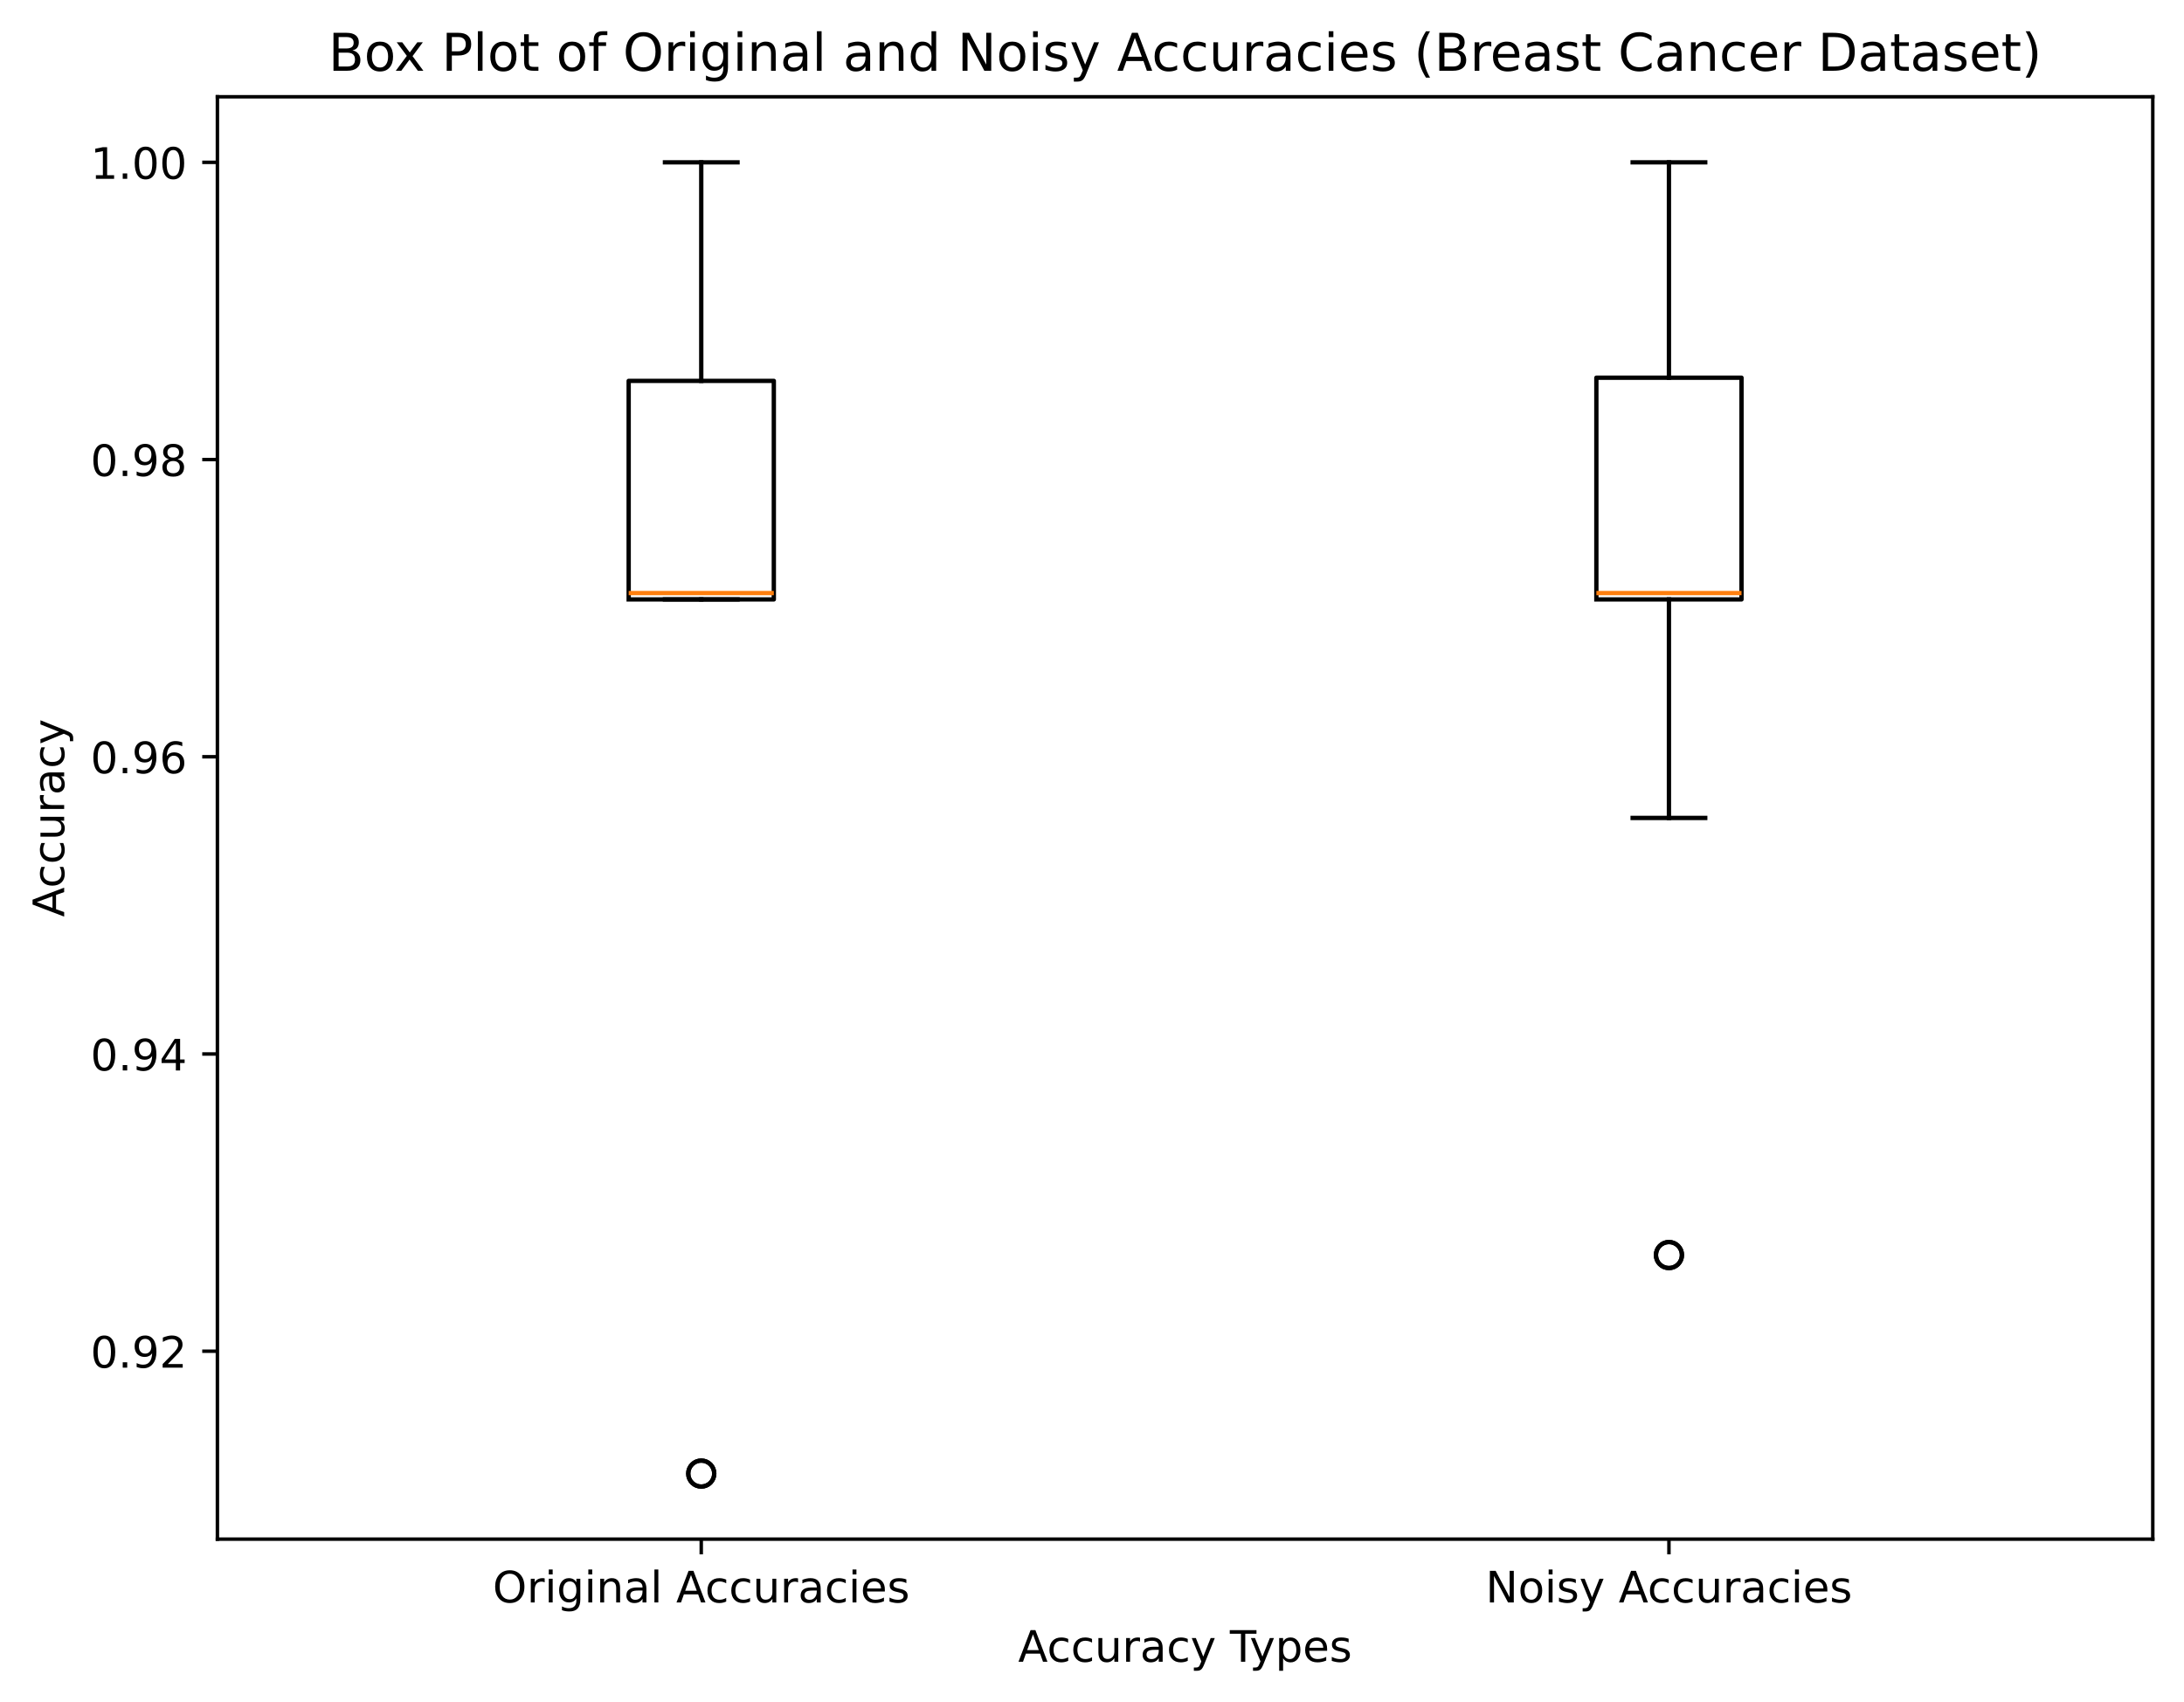
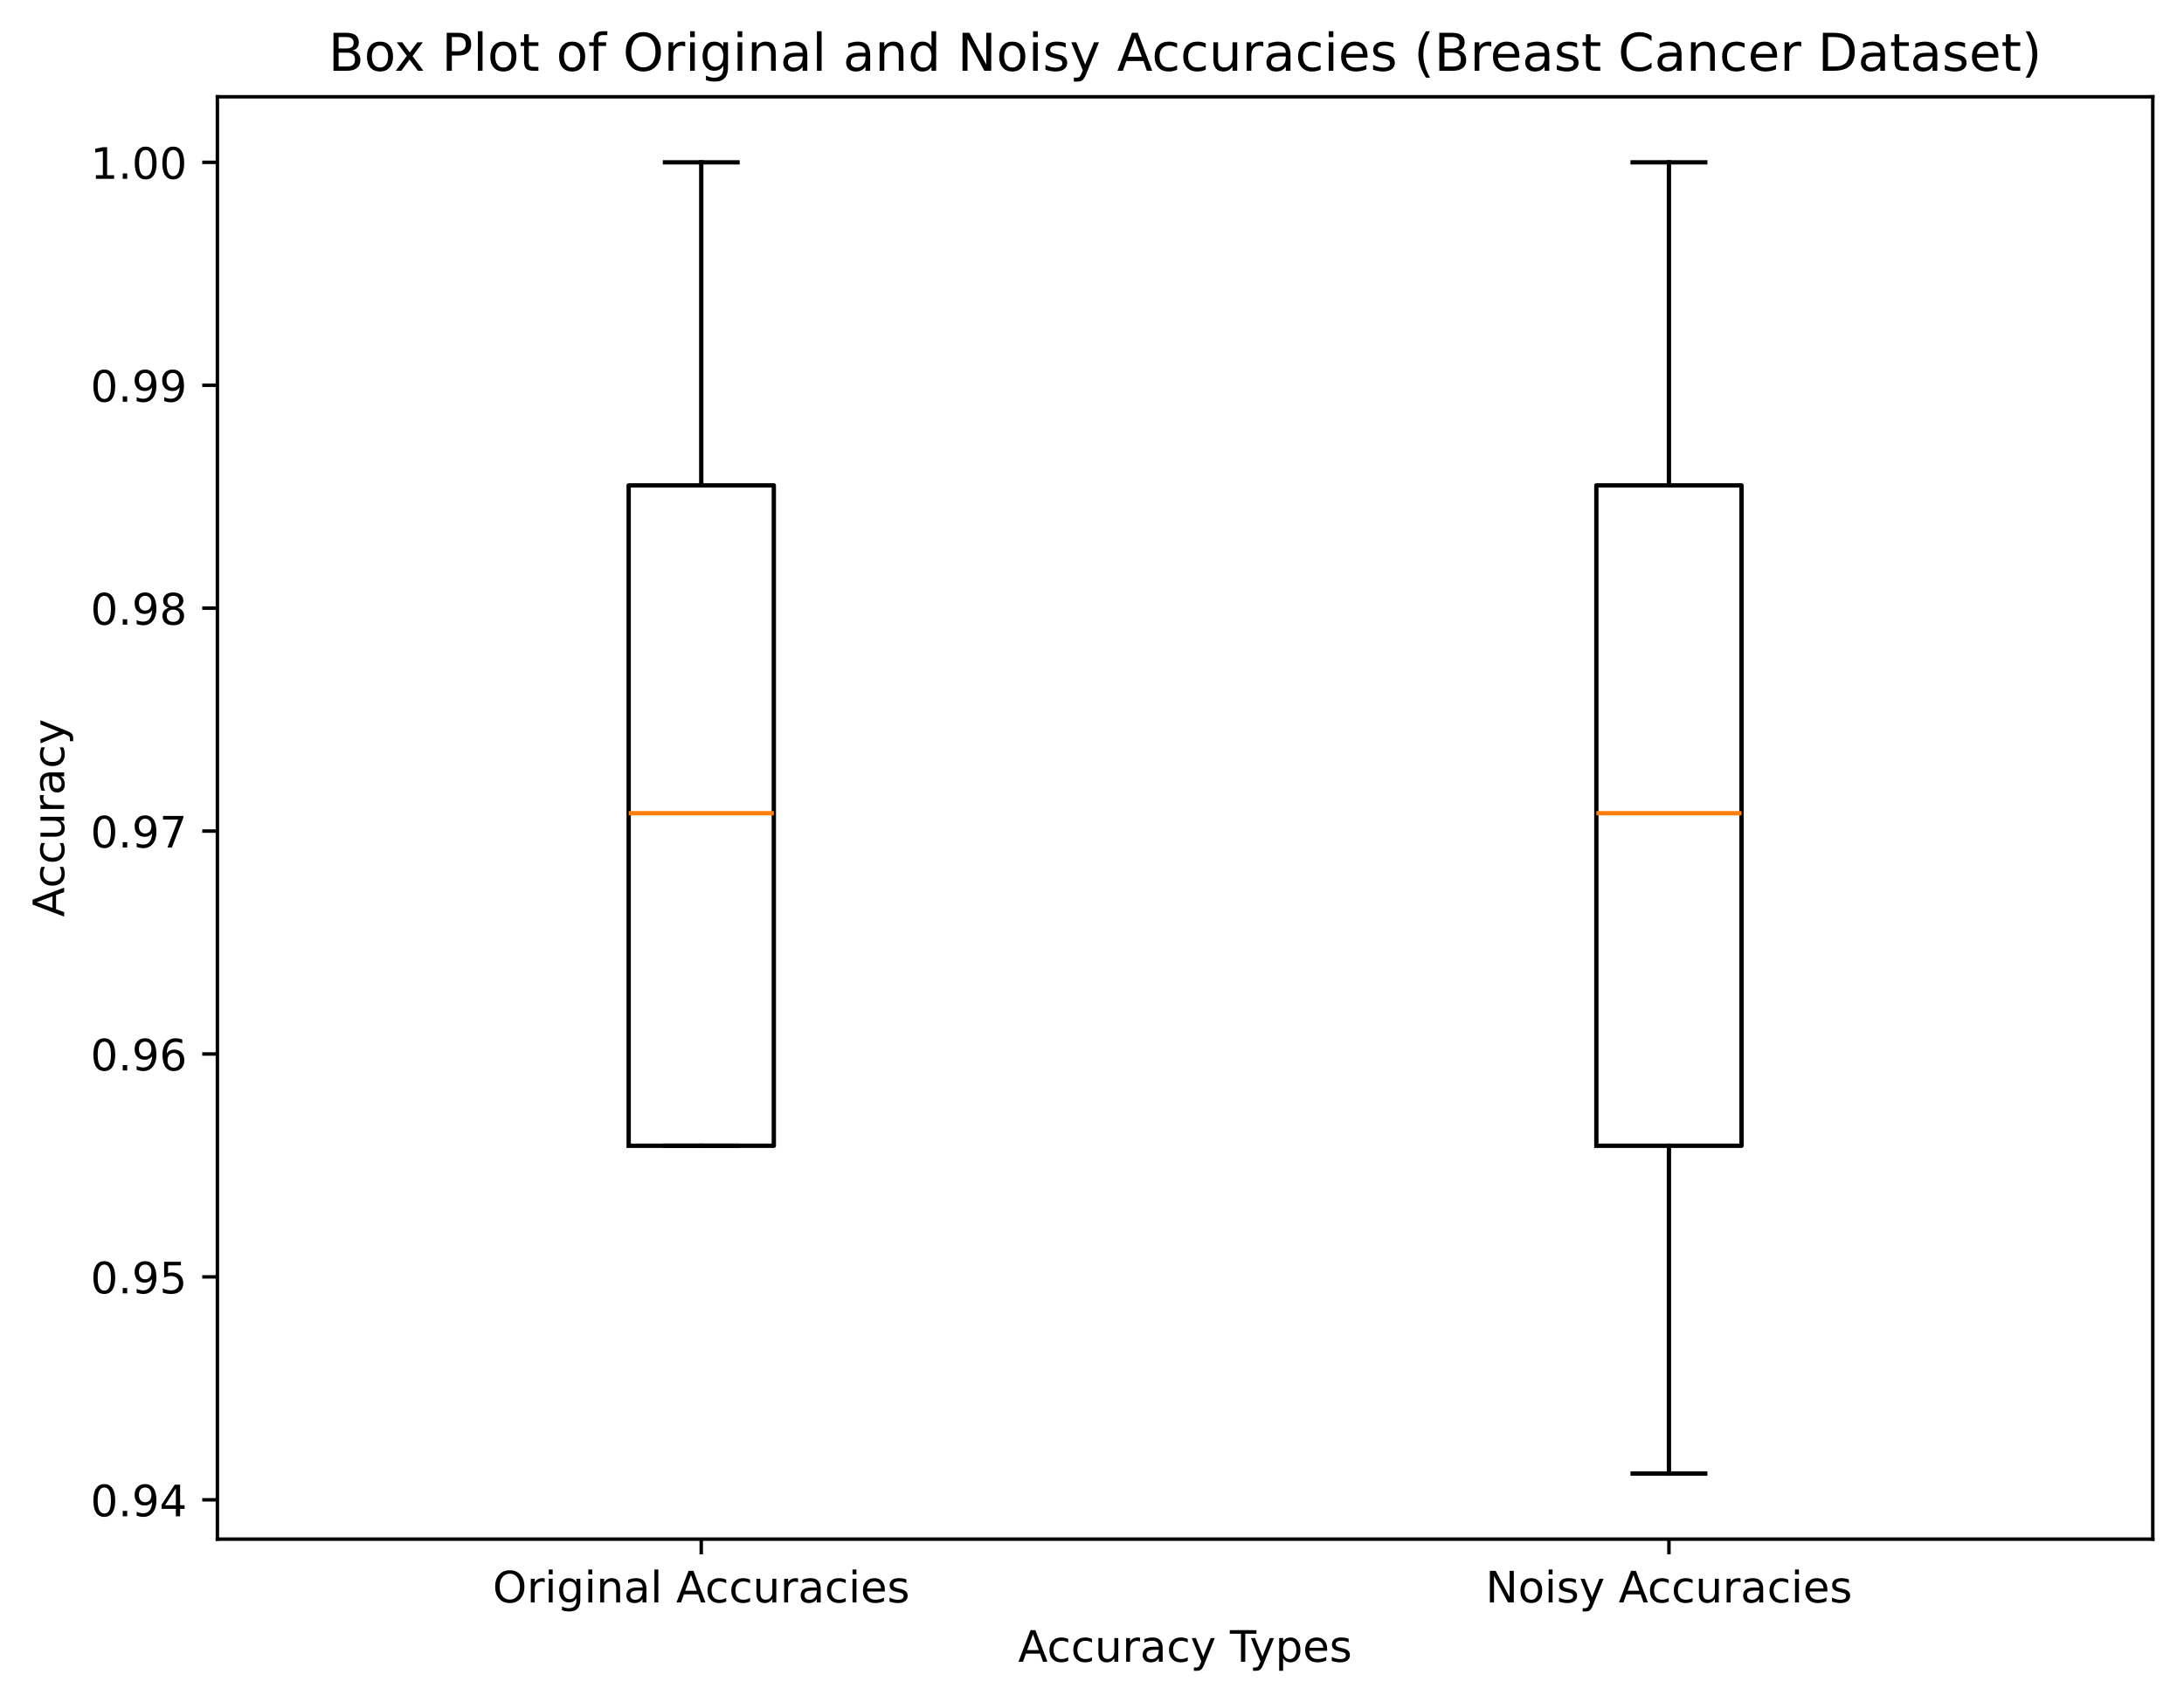
<svg xmlns="http://www.w3.org/2000/svg" xmlns:xlink="http://www.w3.org/1999/xlink" width="503.744pt" height="392.514pt" viewBox="0 0 503.744 392.514" version="1.1">
  <defs>
    <style type="text/css">*{stroke-linejoin: round; stroke-linecap: butt}</style>
  </defs>
  <g id="figure_1">
    <g id="patch_1">
      <path d="M 0 392.514  L 503.744 392.514  L 503.744 0  L 0 0  z " style="fill: #ffffff" />
    </g>
    <g id="axes_1">
      <g id="patch_2">
        <path d="M 50.144 354.958  L 496.544 354.958  L 496.544 22.318  L 50.144 22.318  z " style="fill: #ffffff" />
      </g>
      <g id="matplotlib.axis_1">
        <g id="xtick_1">
          <g id="line2d_1">
            <defs>
-               <path id="mfb2e1318d6" d="M 0 0  L 0 3.5  " style="stroke: #000000; stroke-width: 0.8" />
+               <path id="mc202aa8172" d="M 0 0  L 0 3.5  " style="stroke: #000000; stroke-width: 0.8" />
            </defs>
            <g>
-               <use xlink:href="#mfb2e1318d6" x="161.744" y="354.958" style="stroke: #000000; stroke-width: 0.8" />
+               <use xlink:href="#mc202aa8172" x="161.744" y="354.958" style="stroke: #000000; stroke-width: 0.8" />
            </g>
          </g>
          <g id="text_1">
            <g transform="translate(113.65 369.5566) scale(0.1 -0.1)">
              <defs>
                <path id="DejaVuSans-4f" d="M 2522 4238  Q 1834 4238 1429 3725  Q 1025 3213 1025 2328  Q 1025 1447 1429 934  Q 1834 422 2522 422  Q 3209 422 3611 934  Q 4013 1447 4013 2328  Q 4013 3213 3611 3725  Q 3209 4238 2522 4238  z M 2522 4750  Q 3503 4750 4090 4092  Q 4678 3434 4678 2328  Q 4678 1225 4090 567  Q 3503 -91 2522 -91  Q 1538 -91 948 565  Q 359 1222 359 2328  Q 359 3434 948 4092  Q 1538 4750 2522 4750  z " transform="scale(0.015625)" />
                <path id="DejaVuSans-72" d="M 2631 2963  Q 2534 3019 2420 3045  Q 2306 3072 2169 3072  Q 1681 3072 1420 2755  Q 1159 2438 1159 1844  L 1159 0  L 581 0  L 581 3500  L 1159 3500  L 1159 2956  Q 1341 3275 1631 3429  Q 1922 3584 2338 3584  Q 2397 3584 2469 3576  Q 2541 3569 2628 3553  L 2631 2963  z " transform="scale(0.015625)" />
                <path id="DejaVuSans-69" d="M 603 3500  L 1178 3500  L 1178 0  L 603 0  L 603 3500  z M 603 4863  L 1178 4863  L 1178 4134  L 603 4134  L 603 4863  z " transform="scale(0.015625)" />
                <path id="DejaVuSans-67" d="M 2906 1791  Q 2906 2416 2648 2759  Q 2391 3103 1925 3103  Q 1463 3103 1205 2759  Q 947 2416 947 1791  Q 947 1169 1205 825  Q 1463 481 1925 481  Q 2391 481 2648 825  Q 2906 1169 2906 1791  z M 3481 434  Q 3481 -459 3084 -895  Q 2688 -1331 1869 -1331  Q 1566 -1331 1297 -1286  Q 1028 -1241 775 -1147  L 775 -588  Q 1028 -725 1275 -790  Q 1522 -856 1778 -856  Q 2344 -856 2625 -561  Q 2906 -266 2906 331  L 2906 616  Q 2728 306 2450 153  Q 2172 0 1784 0  Q 1141 0 747 490  Q 353 981 353 1791  Q 353 2603 747 3093  Q 1141 3584 1784 3584  Q 2172 3584 2450 3431  Q 2728 3278 2906 2969  L 2906 3500  L 3481 3500  L 3481 434  z " transform="scale(0.015625)" />
                <path id="DejaVuSans-6e" d="M 3513 2113  L 3513 0  L 2938 0  L 2938 2094  Q 2938 2591 2744 2837  Q 2550 3084 2163 3084  Q 1697 3084 1428 2787  Q 1159 2491 1159 1978  L 1159 0  L 581 0  L 581 3500  L 1159 3500  L 1159 2956  Q 1366 3272 1645 3428  Q 1925 3584 2291 3584  Q 2894 3584 3203 3211  Q 3513 2838 3513 2113  z " transform="scale(0.015625)" />
                <path id="DejaVuSans-61" d="M 2194 1759  Q 1497 1759 1228 1600  Q 959 1441 959 1056  Q 959 750 1161 570  Q 1363 391 1709 391  Q 2188 391 2477 730  Q 2766 1069 2766 1631  L 2766 1759  L 2194 1759  z M 3341 1997  L 3341 0  L 2766 0  L 2766 531  Q 2569 213 2275 61  Q 1981 -91 1556 -91  Q 1019 -91 701 211  Q 384 513 384 1019  Q 384 1609 779 1909  Q 1175 2209 1959 2209  L 2766 2209  L 2766 2266  Q 2766 2663 2505 2880  Q 2244 3097 1772 3097  Q 1472 3097 1187 3025  Q 903 2953 641 2809  L 641 3341  Q 956 3463 1253 3523  Q 1550 3584 1831 3584  Q 2591 3584 2966 3190  Q 3341 2797 3341 1997  z " transform="scale(0.015625)" />
                <path id="DejaVuSans-6c" d="M 603 4863  L 1178 4863  L 1178 0  L 603 0  L 603 4863  z " transform="scale(0.015625)" />
                <path id="DejaVuSans-20" transform="scale(0.015625)" />
                <path id="DejaVuSans-41" d="M 2188 4044  L 1331 1722  L 3047 1722  L 2188 4044  z M 1831 4666  L 2547 4666  L 4325 0  L 3669 0  L 3244 1197  L 1141 1197  L 716 0  L 50 0  L 1831 4666  z " transform="scale(0.015625)" />
                <path id="DejaVuSans-63" d="M 3122 3366  L 3122 2828  Q 2878 2963 2633 3030  Q 2388 3097 2138 3097  Q 1578 3097 1268 2742  Q 959 2388 959 1747  Q 959 1106 1268 751  Q 1578 397 2138 397  Q 2388 397 2633 464  Q 2878 531 3122 666  L 3122 134  Q 2881 22 2623 -34  Q 2366 -91 2075 -91  Q 1284 -91 818 406  Q 353 903 353 1747  Q 353 2603 823 3093  Q 1294 3584 2113 3584  Q 2378 3584 2631 3529  Q 2884 3475 3122 3366  z " transform="scale(0.015625)" />
                <path id="DejaVuSans-75" d="M 544 1381  L 544 3500  L 1119 3500  L 1119 1403  Q 1119 906 1312 657  Q 1506 409 1894 409  Q 2359 409 2629 706  Q 2900 1003 2900 1516  L 2900 3500  L 3475 3500  L 3475 0  L 2900 0  L 2900 538  Q 2691 219 2414 64  Q 2138 -91 1772 -91  Q 1169 -91 856 284  Q 544 659 544 1381  z M 1991 3584  L 1991 3584  z " transform="scale(0.015625)" />
                <path id="DejaVuSans-65" d="M 3597 1894  L 3597 1613  L 953 1613  Q 991 1019 1311 708  Q 1631 397 2203 397  Q 2534 397 2845 478  Q 3156 559 3463 722  L 3463 178  Q 3153 47 2828 -22  Q 2503 -91 2169 -91  Q 1331 -91 842 396  Q 353 884 353 1716  Q 353 2575 817 3079  Q 1281 3584 2069 3584  Q 2775 3584 3186 3129  Q 3597 2675 3597 1894  z M 3022 2063  Q 3016 2534 2758 2815  Q 2500 3097 2075 3097  Q 1594 3097 1305 2825  Q 1016 2553 972 2059  L 3022 2063  z " transform="scale(0.015625)" />
                <path id="DejaVuSans-73" d="M 2834 3397  L 2834 2853  Q 2591 2978 2328 3040  Q 2066 3103 1784 3103  Q 1356 3103 1142 2972  Q 928 2841 928 2578  Q 928 2378 1081 2264  Q 1234 2150 1697 2047  L 1894 2003  Q 2506 1872 2764 1633  Q 3022 1394 3022 966  Q 3022 478 2636 193  Q 2250 -91 1575 -91  Q 1294 -91 989 -36  Q 684 19 347 128  L 347 722  Q 666 556 975 473  Q 1284 391 1588 391  Q 1994 391 2212 530  Q 2431 669 2431 922  Q 2431 1156 2273 1281  Q 2116 1406 1581 1522  L 1381 1569  Q 847 1681 609 1914  Q 372 2147 372 2553  Q 372 3047 722 3315  Q 1072 3584 1716 3584  Q 2034 3584 2315 3537  Q 2597 3491 2834 3397  z " transform="scale(0.015625)" />
              </defs>
              <use xlink:href="#DejaVuSans-4f" />
              <use xlink:href="#DejaVuSans-72" x="78.711" />
              <use xlink:href="#DejaVuSans-69" x="119.824" />
              <use xlink:href="#DejaVuSans-67" x="147.607" />
              <use xlink:href="#DejaVuSans-69" x="211.084" />
              <use xlink:href="#DejaVuSans-6e" x="238.867" />
              <use xlink:href="#DejaVuSans-61" x="302.246" />
              <use xlink:href="#DejaVuSans-6c" x="363.525" />
              <use xlink:href="#DejaVuSans-20" x="391.309" />
              <use xlink:href="#DejaVuSans-41" x="423.096" />
              <use xlink:href="#DejaVuSans-63" x="489.754" />
              <use xlink:href="#DejaVuSans-63" x="544.734" />
              <use xlink:href="#DejaVuSans-75" x="599.715" />
              <use xlink:href="#DejaVuSans-72" x="663.094" />
              <use xlink:href="#DejaVuSans-61" x="704.207" />
              <use xlink:href="#DejaVuSans-63" x="765.486" />
              <use xlink:href="#DejaVuSans-69" x="820.467" />
              <use xlink:href="#DejaVuSans-65" x="848.25" />
              <use xlink:href="#DejaVuSans-73" x="909.773" />
            </g>
          </g>
        </g>
        <g id="xtick_2">
          <g id="line2d_2">
            <g>
-               <use xlink:href="#mfb2e1318d6" x="384.944" y="354.958" style="stroke: #000000; stroke-width: 0.8" />
+               <use xlink:href="#mc202aa8172" x="384.944" y="354.958" style="stroke: #000000; stroke-width: 0.8" />
            </g>
          </g>
          <g id="text_2">
            <g transform="translate(342.6625 369.5566) scale(0.1 -0.1)">
              <defs>
                <path id="DejaVuSans-4e" d="M 628 4666  L 1478 4666  L 3547 763  L 3547 4666  L 4159 4666  L 4159 0  L 3309 0  L 1241 3903  L 1241 0  L 628 0  L 628 4666  z " transform="scale(0.015625)" />
                <path id="DejaVuSans-6f" d="M 1959 3097  Q 1497 3097 1228 2736  Q 959 2375 959 1747  Q 959 1119 1226 758  Q 1494 397 1959 397  Q 2419 397 2687 759  Q 2956 1122 2956 1747  Q 2956 2369 2687 2733  Q 2419 3097 1959 3097  z M 1959 3584  Q 2709 3584 3137 3096  Q 3566 2609 3566 1747  Q 3566 888 3137 398  Q 2709 -91 1959 -91  Q 1206 -91 779 398  Q 353 888 353 1747  Q 353 2609 779 3096  Q 1206 3584 1959 3584  z " transform="scale(0.015625)" />
                <path id="DejaVuSans-79" d="M 2059 -325  Q 1816 -950 1584 -1140  Q 1353 -1331 966 -1331  L 506 -1331  L 506 -850  L 844 -850  Q 1081 -850 1212 -737  Q 1344 -625 1503 -206  L 1606 56  L 191 3500  L 800 3500  L 1894 763  L 2988 3500  L 3597 3500  L 2059 -325  z " transform="scale(0.015625)" />
              </defs>
              <use xlink:href="#DejaVuSans-4e" />
              <use xlink:href="#DejaVuSans-6f" x="74.805" />
              <use xlink:href="#DejaVuSans-69" x="135.986" />
              <use xlink:href="#DejaVuSans-73" x="163.77" />
              <use xlink:href="#DejaVuSans-79" x="215.869" />
              <use xlink:href="#DejaVuSans-20" x="275.049" />
              <use xlink:href="#DejaVuSans-41" x="306.836" />
              <use xlink:href="#DejaVuSans-63" x="373.494" />
              <use xlink:href="#DejaVuSans-63" x="428.475" />
              <use xlink:href="#DejaVuSans-75" x="483.455" />
              <use xlink:href="#DejaVuSans-72" x="546.834" />
              <use xlink:href="#DejaVuSans-61" x="587.947" />
              <use xlink:href="#DejaVuSans-63" x="649.227" />
              <use xlink:href="#DejaVuSans-69" x="704.207" />
              <use xlink:href="#DejaVuSans-65" x="731.99" />
              <use xlink:href="#DejaVuSans-73" x="793.514" />
            </g>
          </g>
        </g>
        <g id="text_3">
          <g transform="translate(234.8391 383.2347) scale(0.1 -0.1)">
            <defs>
              <path id="DejaVuSans-54" d="M -19 4666  L 3928 4666  L 3928 4134  L 2272 4134  L 2272 0  L 1638 0  L 1638 4134  L -19 4134  L -19 4666  z " transform="scale(0.015625)" />
              <path id="DejaVuSans-70" d="M 1159 525  L 1159 -1331  L 581 -1331  L 581 3500  L 1159 3500  L 1159 2969  Q 1341 3281 1617 3432  Q 1894 3584 2278 3584  Q 2916 3584 3314 3078  Q 3713 2572 3713 1747  Q 3713 922 3314 415  Q 2916 -91 2278 -91  Q 1894 -91 1617 61  Q 1341 213 1159 525  z M 3116 1747  Q 3116 2381 2855 2742  Q 2594 3103 2138 3103  Q 1681 3103 1420 2742  Q 1159 2381 1159 1747  Q 1159 1113 1420 752  Q 1681 391 2138 391  Q 2594 391 2855 752  Q 3116 1113 3116 1747  z " transform="scale(0.015625)" />
            </defs>
            <use xlink:href="#DejaVuSans-41" />
            <use xlink:href="#DejaVuSans-63" x="66.658" />
            <use xlink:href="#DejaVuSans-63" x="121.639" />
            <use xlink:href="#DejaVuSans-75" x="176.619" />
            <use xlink:href="#DejaVuSans-72" x="239.998" />
            <use xlink:href="#DejaVuSans-61" x="281.111" />
            <use xlink:href="#DejaVuSans-63" x="342.391" />
            <use xlink:href="#DejaVuSans-79" x="397.371" />
            <use xlink:href="#DejaVuSans-20" x="456.551" />
            <use xlink:href="#DejaVuSans-54" x="488.338" />
            <use xlink:href="#DejaVuSans-79" x="533.797" />
            <use xlink:href="#DejaVuSans-70" x="592.977" />
            <use xlink:href="#DejaVuSans-65" x="656.453" />
            <use xlink:href="#DejaVuSans-73" x="717.977" />
          </g>
        </g>
      </g>
      <g id="matplotlib.axis_2">
        <g id="ytick_1">
          <g id="line2d_3">
            <defs>
-               <path id="m99536eb047" d="M 0 0  L -3.5 0  " style="stroke: #000000; stroke-width: 0.8" />
+               <path id="m3f3f34ea2d" d="M 0 0  L -3.5 0  " style="stroke: #000000; stroke-width: 0.8" />
            </defs>
            <g>
-               <use xlink:href="#m99536eb047" x="50.144" y="311.614" style="stroke: #000000; stroke-width: 0.8" />
+               <use xlink:href="#m3f3f34ea2d" x="50.144" y="345.886" style="stroke: #000000; stroke-width: 0.8" />
            </g>
          </g>
          <g id="text_4">
-             <g transform="translate(20.87813 315.4133) scale(0.1 -0.1)">
+             <g transform="translate(20.87813 349.6853) scale(0.1 -0.1)">
              <defs>
                <path id="DejaVuSans-30" d="M 2034 4250  Q 1547 4250 1301 3770  Q 1056 3291 1056 2328  Q 1056 1369 1301 889  Q 1547 409 2034 409  Q 2525 409 2770 889  Q 3016 1369 3016 2328  Q 3016 3291 2770 3770  Q 2525 4250 2034 4250  z M 2034 4750  Q 2819 4750 3233 4129  Q 3647 3509 3647 2328  Q 3647 1150 3233 529  Q 2819 -91 2034 -91  Q 1250 -91 836 529  Q 422 1150 422 2328  Q 422 3509 836 4129  Q 1250 4750 2034 4750  z " transform="scale(0.015625)" />
                <path id="DejaVuSans-2e" d="M 684 794  L 1344 794  L 1344 0  L 684 0  L 684 794  z " transform="scale(0.015625)" />
                <path id="DejaVuSans-39" d="M 703 97  L 703 672  Q 941 559 1184 500  Q 1428 441 1663 441  Q 2288 441 2617 861  Q 2947 1281 2994 2138  Q 2813 1869 2534 1725  Q 2256 1581 1919 1581  Q 1219 1581 811 2004  Q 403 2428 403 3163  Q 403 3881 828 4315  Q 1253 4750 1959 4750  Q 2769 4750 3195 4129  Q 3622 3509 3622 2328  Q 3622 1225 3098 567  Q 2575 -91 1691 -91  Q 1453 -91 1209 -44  Q 966 3 703 97  z M 1959 2075  Q 2384 2075 2632 2365  Q 2881 2656 2881 3163  Q 2881 3666 2632 3958  Q 2384 4250 1959 4250  Q 1534 4250 1286 3958  Q 1038 3666 1038 3163  Q 1038 2656 1286 2365  Q 1534 2075 1959 2075  z " transform="scale(0.015625)" />
-                 <path id="DejaVuSans-32" d="M 1228 531  L 3431 531  L 3431 0  L 469 0  L 469 531  Q 828 903 1448 1529  Q 2069 2156 2228 2338  Q 2531 2678 2651 2914  Q 2772 3150 2772 3378  Q 2772 3750 2511 3984  Q 2250 4219 1831 4219  Q 1534 4219 1204 4116  Q 875 4013 500 3803  L 500 4441  Q 881 4594 1212 4672  Q 1544 4750 1819 4750  Q 2544 4750 2975 4387  Q 3406 4025 3406 3419  Q 3406 3131 3298 2873  Q 3191 2616 2906 2266  Q 2828 2175 2409 1742  Q 1991 1309 1228 531  z " transform="scale(0.015625)" />
-               </defs>
-               <use xlink:href="#DejaVuSans-30" />
-               <use xlink:href="#DejaVuSans-2e" x="63.623" />
-               <use xlink:href="#DejaVuSans-39" x="95.41" />
-               <use xlink:href="#DejaVuSans-32" x="159.033" />
+                 <path id="DejaVuSans-34" d="M 2419 4116  L 825 1625  L 2419 1625  L 2419 4116  z M 2253 4666  L 3047 4666  L 3047 1625  L 3713 1625  L 3713 1100  L 3047 1100  L 3047 0  L 2419 0  L 2419 1100  L 313 1100  L 313 1709  L 2253 4666  z " transform="scale(0.015625)" />
+               </defs>
+               <use xlink:href="#DejaVuSans-30" />
+               <use xlink:href="#DejaVuSans-2e" x="63.623" />
+               <use xlink:href="#DejaVuSans-39" x="95.41" />
+               <use xlink:href="#DejaVuSans-34" x="159.033" />
            </g>
          </g>
        </g>
        <g id="ytick_2">
          <g id="line2d_4">
            <g>
-               <use xlink:href="#m99536eb047" x="50.144" y="243.07" style="stroke: #000000; stroke-width: 0.8" />
+               <use xlink:href="#m3f3f34ea2d" x="50.144" y="294.478" style="stroke: #000000; stroke-width: 0.8" />
            </g>
          </g>
          <g id="text_5">
-             <g transform="translate(20.87813 246.8693) scale(0.1 -0.1)">
-               <defs>
-                 <path id="DejaVuSans-34" d="M 2419 4116  L 825 1625  L 2419 1625  L 2419 4116  z M 2253 4666  L 3047 4666  L 3047 1625  L 3713 1625  L 3713 1100  L 3047 1100  L 3047 0  L 2419 0  L 2419 1100  L 313 1100  L 313 1709  L 2253 4666  z " transform="scale(0.015625)" />
-               </defs>
-               <use xlink:href="#DejaVuSans-30" />
-               <use xlink:href="#DejaVuSans-2e" x="63.623" />
-               <use xlink:href="#DejaVuSans-39" x="95.41" />
-               <use xlink:href="#DejaVuSans-34" x="159.033" />
+             <g transform="translate(20.87813 298.2773) scale(0.1 -0.1)">
+               <defs>
+                 <path id="DejaVuSans-35" d="M 691 4666  L 3169 4666  L 3169 4134  L 1269 4134  L 1269 2991  Q 1406 3038 1543 3061  Q 1681 3084 1819 3084  Q 2600 3084 3056 2656  Q 3513 2228 3513 1497  Q 3513 744 3044 326  Q 2575 -91 1722 -91  Q 1428 -91 1123 -41  Q 819 9 494 109  L 494 744  Q 775 591 1075 516  Q 1375 441 1709 441  Q 2250 441 2565 725  Q 2881 1009 2881 1497  Q 2881 1984 2565 2268  Q 2250 2553 1709 2553  Q 1456 2553 1204 2497  Q 953 2441 691 2322  L 691 4666  z " transform="scale(0.015625)" />
+               </defs>
+               <use xlink:href="#DejaVuSans-30" />
+               <use xlink:href="#DejaVuSans-2e" x="63.623" />
+               <use xlink:href="#DejaVuSans-39" x="95.41" />
+               <use xlink:href="#DejaVuSans-35" x="159.033" />
            </g>
          </g>
        </g>
        <g id="ytick_3">
          <g id="line2d_5">
            <g>
-               <use xlink:href="#m99536eb047" x="50.144" y="174.526" style="stroke: #000000; stroke-width: 0.8" />
+               <use xlink:href="#m3f3f34ea2d" x="50.144" y="243.07" style="stroke: #000000; stroke-width: 0.8" />
            </g>
          </g>
          <g id="text_6">
-             <g transform="translate(20.87813 178.3253) scale(0.1 -0.1)">
+             <g transform="translate(20.87813 246.8693) scale(0.1 -0.1)">
              <defs>
                <path id="DejaVuSans-36" d="M 2113 2584  Q 1688 2584 1439 2293  Q 1191 2003 1191 1497  Q 1191 994 1439 701  Q 1688 409 2113 409  Q 2538 409 2786 701  Q 3034 994 3034 1497  Q 3034 2003 2786 2293  Q 2538 2584 2113 2584  z M 3366 4563  L 3366 3988  Q 3128 4100 2886 4159  Q 2644 4219 2406 4219  Q 1781 4219 1451 3797  Q 1122 3375 1075 2522  Q 1259 2794 1537 2939  Q 1816 3084 2150 3084  Q 2853 3084 3261 2657  Q 3669 2231 3669 1497  Q 3669 778 3244 343  Q 2819 -91 2113 -91  Q 1303 -91 875 529  Q 447 1150 447 2328  Q 447 3434 972 4092  Q 1497 4750 2381 4750  Q 2619 4750 2861 4703  Q 3103 4656 3366 4563  z " transform="scale(0.015625)" />
              </defs>
              <use xlink:href="#DejaVuSans-30" />
              <use xlink:href="#DejaVuSans-2e" x="63.623" />
              <use xlink:href="#DejaVuSans-39" x="95.41" />
              <use xlink:href="#DejaVuSans-36" x="159.033" />
            </g>
          </g>
        </g>
        <g id="ytick_4">
          <g id="line2d_6">
            <g>
-               <use xlink:href="#m99536eb047" x="50.144" y="105.982" style="stroke: #000000; stroke-width: 0.8" />
+               <use xlink:href="#m3f3f34ea2d" x="50.144" y="191.662" style="stroke: #000000; stroke-width: 0.8" />
            </g>
          </g>
          <g id="text_7">
-             <g transform="translate(20.87813 109.7813) scale(0.1 -0.1)">
-               <defs>
-                 <path id="DejaVuSans-38" d="M 2034 2216  Q 1584 2216 1326 1975  Q 1069 1734 1069 1313  Q 1069 891 1326 650  Q 1584 409 2034 409  Q 2484 409 2743 651  Q 3003 894 3003 1313  Q 3003 1734 2745 1975  Q 2488 2216 2034 2216  z M 1403 2484  Q 997 2584 770 2862  Q 544 3141 544 3541  Q 544 4100 942 4425  Q 1341 4750 2034 4750  Q 2731 4750 3128 4425  Q 3525 4100 3525 3541  Q 3525 3141 3298 2862  Q 3072 2584 2669 2484  Q 3125 2378 3379 2068  Q 3634 1759 3634 1313  Q 3634 634 3220 271  Q 2806 -91 2034 -91  Q 1263 -91 848 271  Q 434 634 434 1313  Q 434 1759 690 2068  Q 947 2378 1403 2484  z M 1172 3481  Q 1172 3119 1398 2916  Q 1625 2713 2034 2713  Q 2441 2713 2670 2916  Q 2900 3119 2900 3481  Q 2900 3844 2670 4047  Q 2441 4250 2034 4250  Q 1625 4250 1398 4047  Q 1172 3844 1172 3481  z " transform="scale(0.015625)" />
-               </defs>
-               <use xlink:href="#DejaVuSans-30" />
-               <use xlink:href="#DejaVuSans-2e" x="63.623" />
-               <use xlink:href="#DejaVuSans-39" x="95.41" />
-               <use xlink:href="#DejaVuSans-38" x="159.033" />
+             <g transform="translate(20.87813 195.4613) scale(0.1 -0.1)">
+               <defs>
+                 <path id="DejaVuSans-37" d="M 525 4666  L 3525 4666  L 3525 4397  L 1831 0  L 1172 0  L 2766 4134  L 525 4134  L 525 4666  z " transform="scale(0.015625)" />
+               </defs>
+               <use xlink:href="#DejaVuSans-30" />
+               <use xlink:href="#DejaVuSans-2e" x="63.623" />
+               <use xlink:href="#DejaVuSans-39" x="95.41" />
+               <use xlink:href="#DejaVuSans-37" x="159.033" />
            </g>
          </g>
        </g>
        <g id="ytick_5">
          <g id="line2d_7">
            <g>
-               <use xlink:href="#m99536eb047" x="50.144" y="37.438" style="stroke: #000000; stroke-width: 0.8" />
+               <use xlink:href="#m3f3f34ea2d" x="50.144" y="140.254" style="stroke: #000000; stroke-width: 0.8" />
            </g>
          </g>
          <g id="text_8">
+             <g transform="translate(20.87813 144.0533) scale(0.1 -0.1)">
+               <defs>
+                 <path id="DejaVuSans-38" d="M 2034 2216  Q 1584 2216 1326 1975  Q 1069 1734 1069 1313  Q 1069 891 1326 650  Q 1584 409 2034 409  Q 2484 409 2743 651  Q 3003 894 3003 1313  Q 3003 1734 2745 1975  Q 2488 2216 2034 2216  z M 1403 2484  Q 997 2584 770 2862  Q 544 3141 544 3541  Q 544 4100 942 4425  Q 1341 4750 2034 4750  Q 2731 4750 3128 4425  Q 3525 4100 3525 3541  Q 3525 3141 3298 2862  Q 3072 2584 2669 2484  Q 3125 2378 3379 2068  Q 3634 1759 3634 1313  Q 3634 634 3220 271  Q 2806 -91 2034 -91  Q 1263 -91 848 271  Q 434 634 434 1313  Q 434 1759 690 2068  Q 947 2378 1403 2484  z M 1172 3481  Q 1172 3119 1398 2916  Q 1625 2713 2034 2713  Q 2441 2713 2670 2916  Q 2900 3119 2900 3481  Q 2900 3844 2670 4047  Q 2441 4250 2034 4250  Q 1625 4250 1398 4047  Q 1172 3844 1172 3481  z " transform="scale(0.015625)" />
+               </defs>
+               <use xlink:href="#DejaVuSans-30" />
+               <use xlink:href="#DejaVuSans-2e" x="63.623" />
+               <use xlink:href="#DejaVuSans-39" x="95.41" />
+               <use xlink:href="#DejaVuSans-38" x="159.033" />
+             </g>
+           </g>
+         </g>
+         <g id="ytick_6">
+           <g id="line2d_8">
+             <g>
+               <use xlink:href="#m3f3f34ea2d" x="50.144" y="88.846" style="stroke: #000000; stroke-width: 0.8" />
+             </g>
+           </g>
+           <g id="text_9">
+             <g transform="translate(20.87813 92.64534) scale(0.1 -0.1)">
+               <use xlink:href="#DejaVuSans-30" />
+               <use xlink:href="#DejaVuSans-2e" x="63.623" />
+               <use xlink:href="#DejaVuSans-39" x="95.41" />
+               <use xlink:href="#DejaVuSans-39" x="159.033" />
+             </g>
+           </g>
+         </g>
+         <g id="ytick_7">
+           <g id="line2d_9">
+             <g>
+               <use xlink:href="#m3f3f34ea2d" x="50.144" y="37.438" style="stroke: #000000; stroke-width: 0.8" />
+             </g>
+           </g>
+           <g id="text_10">
            <g transform="translate(20.87813 41.23734) scale(0.1 -0.1)">
              <defs>
                <path id="DejaVuSans-31" d="M 794 531  L 1825 531  L 1825 4091  L 703 3866  L 703 4441  L 1819 4666  L 2450 4666  L 2450 531  L 3481 531  L 3481 0  L 794 0  L 794 531  z " transform="scale(0.015625)" />
              </defs>
              <use xlink:href="#DejaVuSans-31" />
              <use xlink:href="#DejaVuSans-2e" x="63.623" />
              <use xlink:href="#DejaVuSans-30" x="95.41" />
              <use xlink:href="#DejaVuSans-30" x="159.033" />
            </g>
          </g>
        </g>
-         <g id="text_9">
+         <g id="text_11">
          <g transform="translate(14.79844 211.4663) rotate(-90) scale(0.1 -0.1)">
            <use xlink:href="#DejaVuSans-41" />
            <use xlink:href="#DejaVuSans-63" x="66.658" />
            <use xlink:href="#DejaVuSans-63" x="121.639" />
            <use xlink:href="#DejaVuSans-75" x="176.619" />
            <use xlink:href="#DejaVuSans-72" x="239.998" />
            <use xlink:href="#DejaVuSans-61" x="281.111" />
            <use xlink:href="#DejaVuSans-63" x="342.391" />
            <use xlink:href="#DejaVuSans-79" x="397.371" />
          </g>
        </g>
      </g>
-       <g id="line2d_8">
-         <path d="M 145.004 138.238  L 178.484 138.238  L 178.484 87.838  L 145.004 87.838  L 145.004 138.238  " clip-path="url(#p91f5d2061b)" style="fill: none; stroke: #000000; stroke-linecap: square" />
-       </g>
-       <g id="line2d_9">
-         <path d="M 161.744 138.238  L 161.744 138.238  " clip-path="url(#p91f5d2061b)" style="fill: none; stroke: #000000; stroke-linecap: square" />
-       </g>
      <g id="line2d_10">
-         <path d="M 161.744 87.838  L 161.744 37.438  " clip-path="url(#p91f5d2061b)" style="fill: none; stroke: #000000; stroke-linecap: square" />
+         <path d="M 145.004 264.238  L 178.484 264.238  L 178.484 111.942  L 145.004 111.942  L 145.004 264.238  " clip-path="url(#p4654cf09a8)" style="fill: none; stroke: #000000; stroke-linecap: square" />
      </g>
      <g id="line2d_11">
-         <path d="M 153.374 138.238  L 170.114 138.238  " clip-path="url(#p91f5d2061b)" style="fill: none; stroke: #000000; stroke-linecap: square" />
+         <path d="M 161.744 264.238  L 161.744 264.238  " clip-path="url(#p4654cf09a8)" style="fill: none; stroke: #000000; stroke-linecap: square" />
      </g>
      <g id="line2d_12">
-         <path d="M 153.374 37.438  L 170.114 37.438  " clip-path="url(#p91f5d2061b)" style="fill: none; stroke: #000000; stroke-linecap: square" />
+         <path d="M 161.744 111.942  L 161.744 37.438  " clip-path="url(#p4654cf09a8)" style="fill: none; stroke: #000000; stroke-linecap: square" />
      </g>
      <g id="line2d_13">
-         <defs>
-           <path id="m0b91354a91" d="M 0 3  C 0.796 3 1.559 2.684 2.121 2.121  C 2.684 1.559 3 0.796 3 0  C 3 -0.796 2.684 -1.559 2.121 -2.121  C 1.559 -2.684 0.796 -3 0 -3  C -0.796 -3 -1.559 -2.684 -2.121 -2.121  C -2.684 -1.559 -3 -0.796 -3 0  C -3 0.796 -2.684 1.559 -2.121 2.121  C -1.559 2.684 -0.796 3 0 3  z " style="stroke: #000000" />
-         </defs>
-         <g clip-path="url(#p91f5d2061b)">
-           <use xlink:href="#m0b91354a91" x="161.744" y="339.838" style="fill-opacity: 0; stroke: #000000" />
-           <use xlink:href="#m0b91354a91" x="161.744" y="339.838" style="fill-opacity: 0; stroke: #000000" />
-         </g>
+         <path d="M 153.374 264.238  L 170.114 264.238  " clip-path="url(#p4654cf09a8)" style="fill: none; stroke: #000000; stroke-linecap: square" />
      </g>
      <g id="line2d_14">
-         <path d="M 368.204 138.238  L 401.684 138.238  L 401.684 87.108  L 368.204 87.108  L 368.204 138.238  " clip-path="url(#p91f5d2061b)" style="fill: none; stroke: #000000; stroke-linecap: square" />
-       </g>
-       <g id="line2d_15">
-         <path d="M 384.944 138.238  L 384.944 188.638  " clip-path="url(#p91f5d2061b)" style="fill: none; stroke: #000000; stroke-linecap: square" />
-       </g>
+         <path d="M 153.374 37.438  L 170.114 37.438  " clip-path="url(#p4654cf09a8)" style="fill: none; stroke: #000000; stroke-linecap: square" />
+       </g>
+       <g id="line2d_15" />
      <g id="line2d_16">
-         <path d="M 384.944 87.108  L 384.944 37.438  " clip-path="url(#p91f5d2061b)" style="fill: none; stroke: #000000; stroke-linecap: square" />
+         <path d="M 368.204 264.238  L 401.684 264.238  L 401.684 111.942  L 368.204 111.942  L 368.204 264.238  " clip-path="url(#p4654cf09a8)" style="fill: none; stroke: #000000; stroke-linecap: square" />
      </g>
      <g id="line2d_17">
-         <path d="M 376.574 188.638  L 393.314 188.638  " clip-path="url(#p91f5d2061b)" style="fill: none; stroke: #000000; stroke-linecap: square" />
+         <path d="M 384.944 264.238  L 384.944 339.838  " clip-path="url(#p4654cf09a8)" style="fill: none; stroke: #000000; stroke-linecap: square" />
      </g>
      <g id="line2d_18">
-         <path d="M 376.574 37.438  L 393.314 37.438  " clip-path="url(#p91f5d2061b)" style="fill: none; stroke: #000000; stroke-linecap: square" />
+         <path d="M 384.944 111.942  L 384.944 37.438  " clip-path="url(#p4654cf09a8)" style="fill: none; stroke: #000000; stroke-linecap: square" />
      </g>
      <g id="line2d_19">
-         <g clip-path="url(#p91f5d2061b)">
-           <use xlink:href="#m0b91354a91" x="384.944" y="289.438" style="fill-opacity: 0; stroke: #000000" />
-           <use xlink:href="#m0b91354a91" x="384.944" y="289.438" style="fill-opacity: 0; stroke: #000000" />
-         </g>
+         <path d="M 376.574 339.838  L 393.314 339.838  " clip-path="url(#p4654cf09a8)" style="fill: none; stroke: #000000; stroke-linecap: square" />
      </g>
      <g id="line2d_20">
-         <path d="M 145.004 136.777  L 178.484 136.777  " clip-path="url(#p91f5d2061b)" style="fill: none; stroke: #ff7f0e" />
-       </g>
-       <g id="line2d_21">
-         <path d="M 368.204 136.777  L 401.684 136.777  " clip-path="url(#p91f5d2061b)" style="fill: none; stroke: #ff7f0e" />
+         <path d="M 376.574 37.438  L 393.314 37.438  " clip-path="url(#p4654cf09a8)" style="fill: none; stroke: #000000; stroke-linecap: square" />
+       </g>
+       <g id="line2d_21" />
+       <g id="line2d_22">
+         <path d="M 145.004 187.542  L 178.484 187.542  " clip-path="url(#p4654cf09a8)" style="fill: none; stroke: #ff7f0e" />
+       </g>
+       <g id="line2d_23">
+         <path d="M 368.204 187.542  L 401.684 187.542  " clip-path="url(#p4654cf09a8)" style="fill: none; stroke: #ff7f0e" />
      </g>
      <g id="patch_3">
        <path d="M 50.144 354.958  L 50.144 22.318  " style="fill: none; stroke: #000000; stroke-width: 0.8; stroke-linejoin: miter; stroke-linecap: square" />
      </g>
      <g id="patch_4">
        <path d="M 496.544 354.958  L 496.544 22.318  " style="fill: none; stroke: #000000; stroke-width: 0.8; stroke-linejoin: miter; stroke-linecap: square" />
      </g>
      <g id="patch_5">
        <path d="M 50.144 354.958  L 496.544 354.958  " style="fill: none; stroke: #000000; stroke-width: 0.8; stroke-linejoin: miter; stroke-linecap: square" />
      </g>
      <g id="patch_6">
        <path d="M 50.144 22.318  L 496.544 22.318  " style="fill: none; stroke: #000000; stroke-width: 0.8; stroke-linejoin: miter; stroke-linecap: square" />
      </g>
-       <g id="text_10">
+       <g id="text_12">
        <g transform="translate(75.74219 16.31812) scale(0.12 -0.12)">
          <defs>
            <path id="DejaVuSans-42" d="M 1259 2228  L 1259 519  L 2272 519  Q 2781 519 3026 730  Q 3272 941 3272 1375  Q 3272 1813 3026 2020  Q 2781 2228 2272 2228  L 1259 2228  z M 1259 4147  L 1259 2741  L 2194 2741  Q 2656 2741 2882 2914  Q 3109 3088 3109 3444  Q 3109 3797 2882 3972  Q 2656 4147 2194 4147  L 1259 4147  z M 628 4666  L 2241 4666  Q 2963 4666 3353 4366  Q 3744 4066 3744 3513  Q 3744 3084 3544 2831  Q 3344 2578 2956 2516  Q 3422 2416 3680 2098  Q 3938 1781 3938 1306  Q 3938 681 3513 340  Q 3088 0 2303 0  L 628 0  L 628 4666  z " transform="scale(0.015625)" />
            <path id="DejaVuSans-78" d="M 3513 3500  L 2247 1797  L 3578 0  L 2900 0  L 1881 1375  L 863 0  L 184 0  L 1544 1831  L 300 3500  L 978 3500  L 1906 2253  L 2834 3500  L 3513 3500  z " transform="scale(0.015625)" />
            <path id="DejaVuSans-50" d="M 1259 4147  L 1259 2394  L 2053 2394  Q 2494 2394 2734 2622  Q 2975 2850 2975 3272  Q 2975 3691 2734 3919  Q 2494 4147 2053 4147  L 1259 4147  z M 628 4666  L 2053 4666  Q 2838 4666 3239 4311  Q 3641 3956 3641 3272  Q 3641 2581 3239 2228  Q 2838 1875 2053 1875  L 1259 1875  L 1259 0  L 628 0  L 628 4666  z " transform="scale(0.015625)" />
            <path id="DejaVuSans-74" d="M 1172 4494  L 1172 3500  L 2356 3500  L 2356 3053  L 1172 3053  L 1172 1153  Q 1172 725 1289 603  Q 1406 481 1766 481  L 2356 481  L 2356 0  L 1766 0  Q 1100 0 847 248  Q 594 497 594 1153  L 594 3053  L 172 3053  L 172 3500  L 594 3500  L 594 4494  L 1172 4494  z " transform="scale(0.015625)" />
            <path id="DejaVuSans-66" d="M 2375 4863  L 2375 4384  L 1825 4384  Q 1516 4384 1395 4259  Q 1275 4134 1275 3809  L 1275 3500  L 2222 3500  L 2222 3053  L 1275 3053  L 1275 0  L 697 0  L 697 3053  L 147 3053  L 147 3500  L 697 3500  L 697 3744  Q 697 4328 969 4595  Q 1241 4863 1831 4863  L 2375 4863  z " transform="scale(0.015625)" />
            <path id="DejaVuSans-64" d="M 2906 2969  L 2906 4863  L 3481 4863  L 3481 0  L 2906 0  L 2906 525  Q 2725 213 2448 61  Q 2172 -91 1784 -91  Q 1150 -91 751 415  Q 353 922 353 1747  Q 353 2572 751 3078  Q 1150 3584 1784 3584  Q 2172 3584 2448 3432  Q 2725 3281 2906 2969  z M 947 1747  Q 947 1113 1208 752  Q 1469 391 1925 391  Q 2381 391 2643 752  Q 2906 1113 2906 1747  Q 2906 2381 2643 2742  Q 2381 3103 1925 3103  Q 1469 3103 1208 2742  Q 947 2381 947 1747  z " transform="scale(0.015625)" />
            <path id="DejaVuSans-28" d="M 1984 4856  Q 1566 4138 1362 3434  Q 1159 2731 1159 2009  Q 1159 1288 1364 580  Q 1569 -128 1984 -844  L 1484 -844  Q 1016 -109 783 600  Q 550 1309 550 2009  Q 550 2706 781 3412  Q 1013 4119 1484 4856  L 1984 4856  z " transform="scale(0.015625)" />
            <path id="DejaVuSans-43" d="M 4122 4306  L 4122 3641  Q 3803 3938 3442 4084  Q 3081 4231 2675 4231  Q 1875 4231 1450 3742  Q 1025 3253 1025 2328  Q 1025 1406 1450 917  Q 1875 428 2675 428  Q 3081 428 3442 575  Q 3803 722 4122 1019  L 4122 359  Q 3791 134 3420 21  Q 3050 -91 2638 -91  Q 1578 -91 968 557  Q 359 1206 359 2328  Q 359 3453 968 4101  Q 1578 4750 2638 4750  Q 3056 4750 3426 4639  Q 3797 4528 4122 4306  z " transform="scale(0.015625)" />
            <path id="DejaVuSans-44" d="M 1259 4147  L 1259 519  L 2022 519  Q 2988 519 3436 956  Q 3884 1394 3884 2338  Q 3884 3275 3436 3711  Q 2988 4147 2022 4147  L 1259 4147  z M 628 4666  L 1925 4666  Q 3281 4666 3915 4102  Q 4550 3538 4550 2338  Q 4550 1131 3912 565  Q 3275 0 1925 0  L 628 0  L 628 4666  z " transform="scale(0.015625)" />
            <path id="DejaVuSans-29" d="M 513 4856  L 1013 4856  Q 1481 4119 1714 3412  Q 1947 2706 1947 2009  Q 1947 1309 1714 600  Q 1481 -109 1013 -844  L 513 -844  Q 928 -128 1133 580  Q 1338 1288 1338 2009  Q 1338 2731 1133 3434  Q 928 4138 513 4856  z " transform="scale(0.015625)" />
          </defs>
          <use xlink:href="#DejaVuSans-42" />
          <use xlink:href="#DejaVuSans-6f" x="68.604" />
          <use xlink:href="#DejaVuSans-78" x="126.66" />
          <use xlink:href="#DejaVuSans-20" x="185.84" />
          <use xlink:href="#DejaVuSans-50" x="217.627" />
          <use xlink:href="#DejaVuSans-6c" x="277.93" />
          <use xlink:href="#DejaVuSans-6f" x="305.713" />
          <use xlink:href="#DejaVuSans-74" x="366.895" />
          <use xlink:href="#DejaVuSans-20" x="406.104" />
          <use xlink:href="#DejaVuSans-6f" x="437.891" />
          <use xlink:href="#DejaVuSans-66" x="499.072" />
          <use xlink:href="#DejaVuSans-20" x="534.277" />
          <use xlink:href="#DejaVuSans-4f" x="566.064" />
          <use xlink:href="#DejaVuSans-72" x="644.775" />
          <use xlink:href="#DejaVuSans-69" x="685.889" />
          <use xlink:href="#DejaVuSans-67" x="713.672" />
          <use xlink:href="#DejaVuSans-69" x="777.148" />
          <use xlink:href="#DejaVuSans-6e" x="804.932" />
          <use xlink:href="#DejaVuSans-61" x="868.311" />
          <use xlink:href="#DejaVuSans-6c" x="929.59" />
          <use xlink:href="#DejaVuSans-20" x="957.373" />
          <use xlink:href="#DejaVuSans-61" x="989.16" />
          <use xlink:href="#DejaVuSans-6e" x="1050.439" />
          <use xlink:href="#DejaVuSans-64" x="1113.818" />
          <use xlink:href="#DejaVuSans-20" x="1177.295" />
          <use xlink:href="#DejaVuSans-4e" x="1209.082" />
          <use xlink:href="#DejaVuSans-6f" x="1283.887" />
          <use xlink:href="#DejaVuSans-69" x="1345.068" />
          <use xlink:href="#DejaVuSans-73" x="1372.852" />
          <use xlink:href="#DejaVuSans-79" x="1424.951" />
          <use xlink:href="#DejaVuSans-20" x="1484.131" />
          <use xlink:href="#DejaVuSans-41" x="1515.918" />
          <use xlink:href="#DejaVuSans-63" x="1582.576" />
          <use xlink:href="#DejaVuSans-63" x="1637.557" />
          <use xlink:href="#DejaVuSans-75" x="1692.537" />
          <use xlink:href="#DejaVuSans-72" x="1755.916" />
          <use xlink:href="#DejaVuSans-61" x="1797.029" />
          <use xlink:href="#DejaVuSans-63" x="1858.309" />
          <use xlink:href="#DejaVuSans-69" x="1913.289" />
          <use xlink:href="#DejaVuSans-65" x="1941.072" />
          <use xlink:href="#DejaVuSans-73" x="2002.596" />
          <use xlink:href="#DejaVuSans-20" x="2054.695" />
          <use xlink:href="#DejaVuSans-28" x="2086.482" />
          <use xlink:href="#DejaVuSans-42" x="2125.496" />
          <use xlink:href="#DejaVuSans-72" x="2194.1" />
          <use xlink:href="#DejaVuSans-65" x="2232.963" />
          <use xlink:href="#DejaVuSans-61" x="2294.486" />
          <use xlink:href="#DejaVuSans-73" x="2355.766" />
          <use xlink:href="#DejaVuSans-74" x="2407.865" />
          <use xlink:href="#DejaVuSans-20" x="2447.074" />
          <use xlink:href="#DejaVuSans-43" x="2478.861" />
          <use xlink:href="#DejaVuSans-61" x="2548.686" />
          <use xlink:href="#DejaVuSans-6e" x="2609.965" />
          <use xlink:href="#DejaVuSans-63" x="2673.344" />
          <use xlink:href="#DejaVuSans-65" x="2728.324" />
          <use xlink:href="#DejaVuSans-72" x="2789.848" />
          <use xlink:href="#DejaVuSans-20" x="2830.961" />
          <use xlink:href="#DejaVuSans-44" x="2862.748" />
          <use xlink:href="#DejaVuSans-61" x="2939.75" />
          <use xlink:href="#DejaVuSans-74" x="3001.029" />
          <use xlink:href="#DejaVuSans-61" x="3040.238" />
          <use xlink:href="#DejaVuSans-73" x="3101.518" />
          <use xlink:href="#DejaVuSans-65" x="3153.617" />
          <use xlink:href="#DejaVuSans-74" x="3215.141" />
          <use xlink:href="#DejaVuSans-29" x="3254.35" />
        </g>
      </g>
    </g>
  </g>
  <defs>
-     <clipPath id="p91f5d2061b">
+     <clipPath id="p4654cf09a8">
      <rect x="50.144" y="22.318" width="446.4" height="332.64" />
    </clipPath>
  </defs>
</svg>
